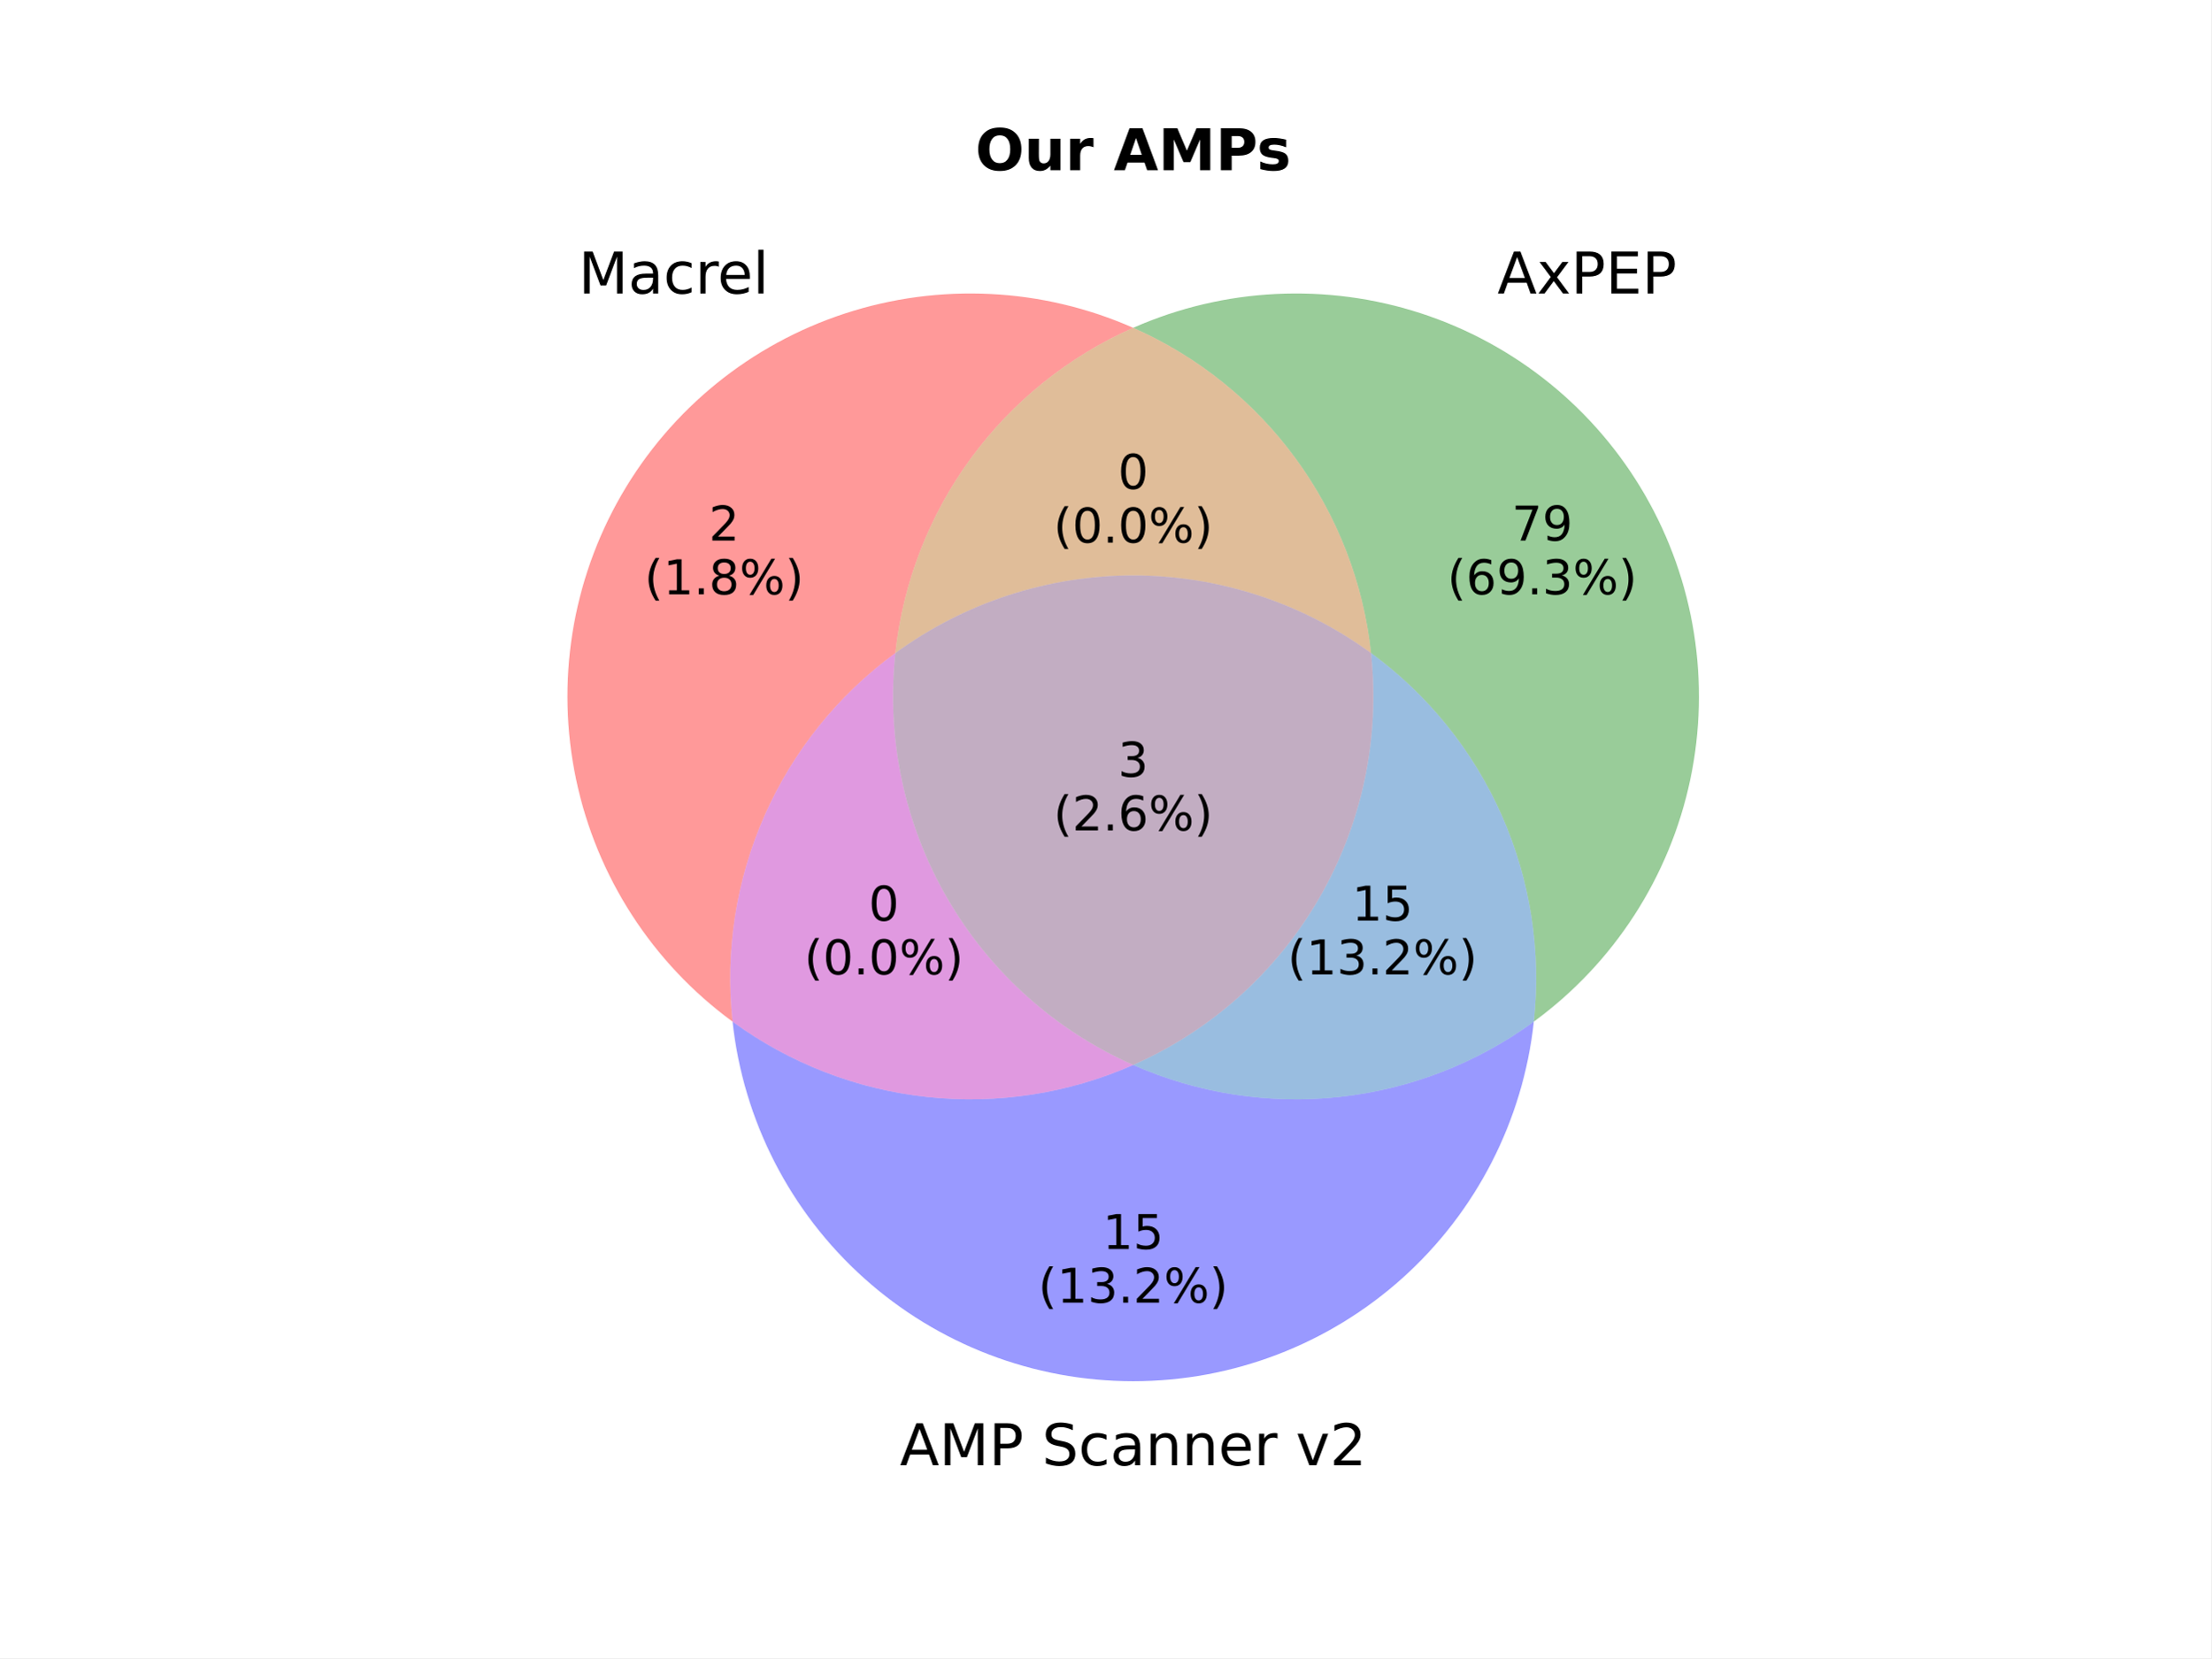
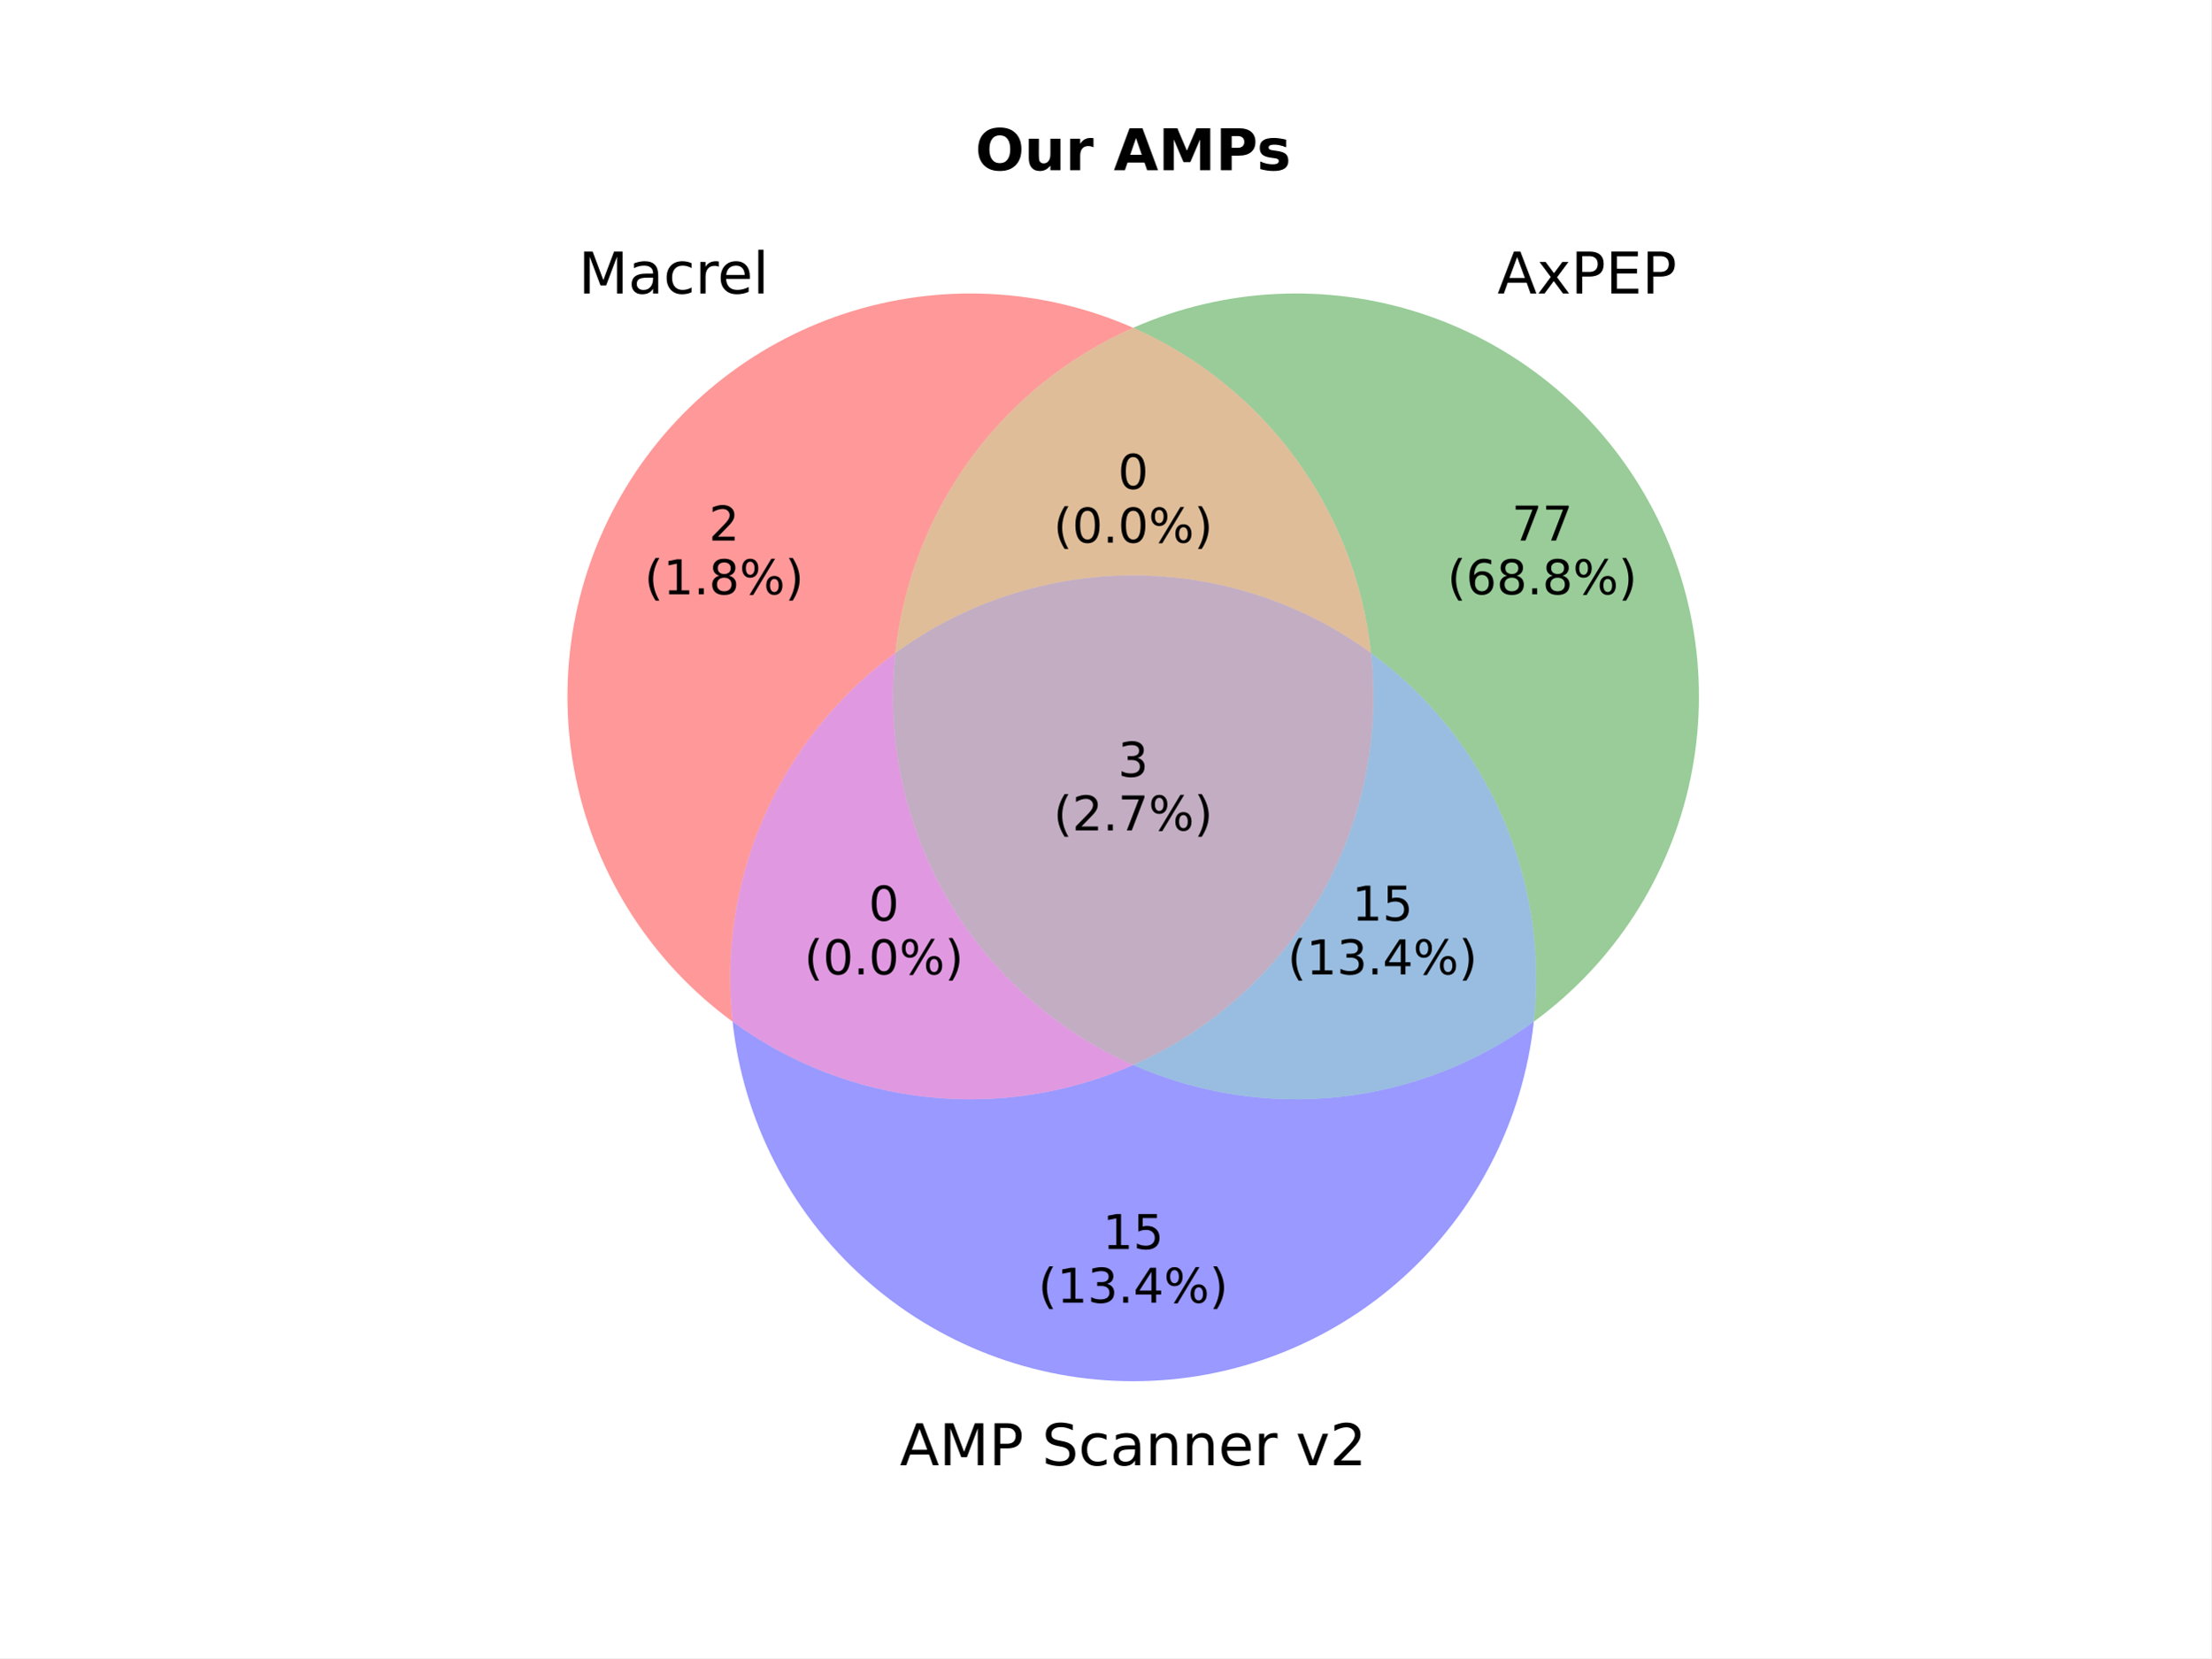
<svg xmlns="http://www.w3.org/2000/svg" xmlns:xlink="http://www.w3.org/1999/xlink" width="460.8pt" height="345.6pt" viewBox="0 0 460.8 345.6" version="1.1">
  <defs>
    <style type="text/css">*{stroke-linejoin: round; stroke-linecap: butt}</style>
  </defs>
  <g id="figure_1">
    <g id="patch_1">
      <path d="M 0 345.6  L 460.8 345.6  L 460.8 0  L 0 0  z " style="fill: #ffffff" />
    </g>
    <g id="axes_1">
      <g id="patch_2">
-         <path d="M 236.16 68.322  C 217.221 59.958 195.841 58.886 176.16 65.313  C 156.479 71.741 139.854 85.225 129.502 103.155  C 119.15 121.085 115.785 142.225 120.059 162.483  C 124.333 182.741 135.951 200.72 152.664 212.941  C 151.079 198.285 153.38 183.467 159.335 169.983  C 165.29 156.498 174.692 144.816 186.591 136.115  C 188.176 121.46 193.592 107.477 202.293 95.578  C 210.993 83.678 222.675 74.276 236.16 68.322  " clip-path="url(#p21cb33ed9e)" style="fill: #ff0000; opacity: 0.4" />
+         <path d="M 236.16 68.322  C 217.221 59.958 195.841 58.886 176.16 65.313  C 156.479 71.741 139.854 85.225 129.502 103.155  C 119.15 121.085 115.785 142.225 120.059 162.483  C 124.333 182.741 135.951 200.72 152.664 212.941  C 151.079 198.285 153.38 183.467 159.335 169.983  C 165.29 156.498 174.692 144.816 186.591 136.115  C 188.176 121.46 193.592 107.477 202.293 95.578  C 210.993 83.678 222.675 74.276 236.16 68.322  " clip-path="url(#p4a4f0197f9)" style="fill: #ff0000; opacity: 0.4" />
      </g>
      <g id="patch_3">
-         <path d="M 236.16 68.322  C 249.645 74.276 261.327 83.678 270.027 95.578  C 278.728 107.477 284.144 121.46 285.729 136.115  C 297.628 144.816 307.03 156.498 312.985 169.983  C 318.94 183.467 321.241 198.285 319.656 212.941  C 336.369 200.72 347.987 182.741 352.261 162.483  C 356.535 142.225 353.17 121.085 342.818 103.155  C 332.466 85.225 315.841 71.741 296.16 65.313  C 276.479 58.886 255.099 59.958 236.16 68.322  " clip-path="url(#p21cb33ed9e)" style="fill: #008000; opacity: 0.4" />
+         <path d="M 236.16 68.322  C 249.645 74.276 261.327 83.678 270.027 95.578  C 278.728 107.477 284.144 121.46 285.729 136.115  C 297.628 144.816 307.03 156.498 312.985 169.983  C 318.94 183.467 321.241 198.285 319.656 212.941  C 336.369 200.72 347.987 182.741 352.261 162.483  C 356.535 142.225 353.17 121.085 342.818 103.155  C 332.466 85.225 315.841 71.741 296.16 65.313  C 276.479 58.886 255.099 59.958 236.16 68.322  " clip-path="url(#p4a4f0197f9)" style="fill: #008000; opacity: 0.4" />
      </g>
      <g id="patch_4">
-         <path d="M 236.16 68.322  C 222.675 74.276 210.993 83.678 202.293 95.578  C 193.592 107.477 188.176 121.46 186.591 136.115  C 200.975 125.598 218.341 119.927 236.16 119.927  C 253.979 119.927 271.345 125.598 285.729 136.115  C 284.144 121.46 278.728 107.477 270.027 95.578  C 261.327 83.678 249.645 74.276 236.16 68.322  " clip-path="url(#p21cb33ed9e)" style="fill: #b25900; opacity: 0.4" />
+         <path d="M 236.16 68.322  C 222.675 74.276 210.993 83.678 202.293 95.578  C 193.592 107.477 188.176 121.46 186.591 136.115  C 200.975 125.598 218.341 119.927 236.16 119.927  C 253.979 119.927 271.345 125.598 285.729 136.115  C 284.144 121.46 278.728 107.477 270.027 95.578  C 261.327 83.678 249.645 74.276 236.16 68.322  " clip-path="url(#p4a4f0197f9)" style="fill: #b25900; opacity: 0.4" />
      </g>
      <g id="patch_5">
-         <path d="M 152.664 212.941  C 154.891 233.524 164.652 252.575 180.059 266.406  C 195.466 280.236 215.456 287.892 236.16 287.892  C 256.864 287.892 276.854 280.236 292.261 266.406  C 307.668 252.575 317.429 233.524 319.656 212.941  C 307.756 221.641 293.773 227.057 279.118 228.642  C 264.462 230.228 249.645 227.927 236.16 221.972  C 222.675 227.927 207.858 230.228 193.202 228.642  C 178.547 227.057 164.564 221.641 152.664 212.941  " clip-path="url(#p21cb33ed9e)" style="fill: #0000ff; opacity: 0.4" />
+         <path d="M 152.664 212.941  C 154.891 233.524 164.652 252.575 180.059 266.406  C 195.466 280.236 215.456 287.892 236.16 287.892  C 256.864 287.892 276.854 280.236 292.261 266.406  C 307.668 252.575 317.429 233.524 319.656 212.941  C 307.756 221.641 293.773 227.057 279.118 228.642  C 264.462 230.228 249.645 227.927 236.16 221.972  C 222.675 227.927 207.858 230.228 193.202 228.642  C 178.547 227.057 164.564 221.641 152.664 212.941  " clip-path="url(#p4a4f0197f9)" style="fill: #0000ff; opacity: 0.4" />
      </g>
      <g id="patch_6">
-         <path d="M 152.664 212.941  C 164.564 221.641 178.547 227.057 193.202 228.642  C 207.858 230.228 222.675 227.927 236.16 221.972  C 219.859 214.773 206.265 202.57 197.356 187.138  C 188.446 171.706 184.675 153.832 186.591 136.115  C 174.692 144.816 165.29 156.498 159.335 169.983  C 153.38 183.467 151.079 198.285 152.664 212.941  " clip-path="url(#p21cb33ed9e)" style="fill: #b200b2; opacity: 0.4" />
+         <path d="M 152.664 212.941  C 164.564 221.641 178.547 227.057 193.202 228.642  C 207.858 230.228 222.675 227.927 236.16 221.972  C 219.859 214.773 206.265 202.57 197.356 187.138  C 188.446 171.706 184.675 153.832 186.591 136.115  C 174.692 144.816 165.29 156.498 159.335 169.983  C 153.38 183.467 151.079 198.285 152.664 212.941  " clip-path="url(#p4a4f0197f9)" style="fill: #b200b2; opacity: 0.4" />
      </g>
      <g id="patch_7">
-         <path d="M 285.729 136.115  C 287.645 153.832 283.874 171.706 274.964 187.138  C 266.055 202.57 252.461 214.773 236.16 221.972  C 249.645 227.927 264.462 230.228 279.118 228.642  C 293.773 227.057 307.756 221.641 319.656 212.941  C 321.241 198.285 318.94 183.467 312.985 169.983  C 307.03 156.498 297.628 144.816 285.729 136.115  " clip-path="url(#p21cb33ed9e)" style="fill: #0059b2; opacity: 0.4" />
+         <path d="M 285.729 136.115  C 287.645 153.832 283.874 171.706 274.964 187.138  C 266.055 202.57 252.461 214.773 236.16 221.972  C 249.645 227.927 264.462 230.228 279.118 228.642  C 293.773 227.057 307.756 221.641 319.656 212.941  C 321.241 198.285 318.94 183.467 312.985 169.983  C 307.03 156.498 297.628 144.816 285.729 136.115  " clip-path="url(#p4a4f0197f9)" style="fill: #0059b2; opacity: 0.4" />
      </g>
      <g id="patch_8">
-         <path d="M 186.591 136.115  C 184.675 153.832 188.446 171.706 197.356 187.138  C 206.265 202.57 219.859 214.773 236.16 221.972  C 252.461 214.773 266.055 202.57 274.964 187.138  C 283.874 171.706 287.645 153.832 285.729 136.115  C 271.345 125.598 253.979 119.927 236.16 119.927  C 218.341 119.927 200.975 125.598 186.591 136.115  " clip-path="url(#p21cb33ed9e)" style="fill: #663366; opacity: 0.4" />
+         <path d="M 186.591 136.115  C 184.675 153.832 188.446 171.706 197.356 187.138  C 206.265 202.57 219.859 214.773 236.16 221.972  C 252.461 214.773 266.055 202.57 274.964 187.138  C 283.874 171.706 287.645 153.832 285.729 136.115  C 271.345 125.598 253.979 119.927 236.16 119.927  C 218.341 119.927 200.975 125.598 186.591 136.115  " clip-path="url(#p4a4f0197f9)" style="fill: #663366; opacity: 0.4" />
      </g>
      <g id="text_1">
        <g transform="translate(147.7264 112.6742) scale(0.1 -0.1)">
          <defs>
            <path id="DejaVuSans-32" d="M 1228 531  L 3431 531  L 3431 0  L 469 0  L 469 531  Q 828 903 1448 1529  Q 2069 2156 2228 2338  Q 2531 2678 2651 2914  Q 2772 3150 2772 3378  Q 2772 3750 2511 3984  Q 2250 4219 1831 4219  Q 1534 4219 1204 4116  Q 875 4013 500 3803  L 500 4441  Q 881 4594 1212 4672  Q 1544 4750 1819 4750  Q 2544 4750 2975 4387  Q 3406 4025 3406 3419  Q 3406 3131 3298 2873  Q 3191 2616 2906 2266  Q 2828 2175 2409 1742  Q 1991 1309 1228 531  z " transform="scale(0.015625)" />
          </defs>
          <use xlink:href="#DejaVuSans-32" />
        </g>
        <g transform="translate(134.3038 123.872) scale(0.1 -0.1)">
          <defs>
            <path id="DejaVuSans-28" d="M 1984 4856  Q 1566 4138 1362 3434  Q 1159 2731 1159 2009  Q 1159 1288 1364 580  Q 1569 -128 1984 -844  L 1484 -844  Q 1016 -109 783 600  Q 550 1309 550 2009  Q 550 2706 781 3412  Q 1013 4119 1484 4856  L 1984 4856  z " transform="scale(0.015625)" />
            <path id="DejaVuSans-31" d="M 794 531  L 1825 531  L 1825 4091  L 703 3866  L 703 4441  L 1819 4666  L 2450 4666  L 2450 531  L 3481 531  L 3481 0  L 794 0  L 794 531  z " transform="scale(0.015625)" />
            <path id="DejaVuSans-2e" d="M 684 794  L 1344 794  L 1344 0  L 684 0  L 684 794  z " transform="scale(0.015625)" />
            <path id="DejaVuSans-38" d="M 2034 2216  Q 1584 2216 1326 1975  Q 1069 1734 1069 1313  Q 1069 891 1326 650  Q 1584 409 2034 409  Q 2484 409 2743 651  Q 3003 894 3003 1313  Q 3003 1734 2745 1975  Q 2488 2216 2034 2216  z M 1403 2484  Q 997 2584 770 2862  Q 544 3141 544 3541  Q 544 4100 942 4425  Q 1341 4750 2034 4750  Q 2731 4750 3128 4425  Q 3525 4100 3525 3541  Q 3525 3141 3298 2862  Q 3072 2584 2669 2484  Q 3125 2378 3379 2068  Q 3634 1759 3634 1313  Q 3634 634 3220 271  Q 2806 -91 2034 -91  Q 1263 -91 848 271  Q 434 634 434 1313  Q 434 1759 690 2068  Q 947 2378 1403 2484  z M 1172 3481  Q 1172 3119 1398 2916  Q 1625 2713 2034 2713  Q 2441 2713 2670 2916  Q 2900 3119 2900 3481  Q 2900 3844 2670 4047  Q 2441 4250 2034 4250  Q 1625 4250 1398 4047  Q 1172 3844 1172 3481  z " transform="scale(0.015625)" />
            <path id="DejaVuSans-25" d="M 4653 2053  Q 4381 2053 4226 1822  Q 4072 1591 4072 1178  Q 4072 772 4226 539  Q 4381 306 4653 306  Q 4919 306 5073 539  Q 5228 772 5228 1178  Q 5228 1588 5073 1820  Q 4919 2053 4653 2053  z M 4653 2450  Q 5147 2450 5437 2106  Q 5728 1763 5728 1178  Q 5728 594 5436 251  Q 5144 -91 4653 -91  Q 4153 -91 3862 251  Q 3572 594 3572 1178  Q 3572 1766 3864 2108  Q 4156 2450 4653 2450  z M 1428 4353  Q 1159 4353 1004 4120  Q 850 3888 850 3481  Q 850 3069 1003 2837  Q 1156 2606 1428 2606  Q 1700 2606 1854 2837  Q 2009 3069 2009 3481  Q 2009 3884 1853 4118  Q 1697 4353 1428 4353  z M 4250 4750  L 4750 4750  L 1831 -91  L 1331 -91  L 4250 4750  z M 1428 4750  Q 1922 4750 2215 4408  Q 2509 4066 2509 3481  Q 2509 2891 2217 2550  Q 1925 2209 1428 2209  Q 931 2209 642 2551  Q 353 2894 353 3481  Q 353 4063 643 4406  Q 934 4750 1428 4750  z " transform="scale(0.015625)" />
            <path id="DejaVuSans-29" d="M 513 4856  L 1013 4856  Q 1481 4119 1714 3412  Q 1947 2706 1947 2009  Q 1947 1309 1714 600  Q 1481 -109 1013 -844  L 513 -844  Q 928 -128 1133 580  Q 1338 1288 1338 2009  Q 1338 2731 1133 3434  Q 928 4138 513 4856  z " transform="scale(0.015625)" />
          </defs>
          <use xlink:href="#DejaVuSans-28" />
          <use xlink:href="#DejaVuSans-31" transform="translate(39.01367 0)" />
          <use xlink:href="#DejaVuSans-2e" transform="translate(102.6367 0)" />
          <use xlink:href="#DejaVuSans-38" transform="translate(134.4238 0)" />
          <use xlink:href="#DejaVuSans-25" transform="translate(198.0469 0)" />
          <use xlink:href="#DejaVuSans-29" transform="translate(293.0664 0)" />
        </g>
      </g>
      <g id="text_2">
        <g transform="translate(315.0498 112.6742) scale(0.1 -0.1)">
          <defs>
            <path id="DejaVuSans-37" d="M 525 4666  L 3525 4666  L 3525 4397  L 1831 0  L 1172 0  L 2766 4134  L 525 4134  L 525 4666  z " transform="scale(0.015625)" />
-             <path id="DejaVuSans-39" d="M 703 97  L 703 672  Q 941 559 1184 500  Q 1428 441 1663 441  Q 2288 441 2617 861  Q 2947 1281 2994 2138  Q 2813 1869 2534 1725  Q 2256 1581 1919 1581  Q 1219 1581 811 2004  Q 403 2428 403 3163  Q 403 3881 828 4315  Q 1253 4750 1959 4750  Q 2769 4750 3195 4129  Q 3622 3509 3622 2328  Q 3622 1225 3098 567  Q 2575 -91 1691 -91  Q 1453 -91 1209 -44  Q 966 3 703 97  z M 1959 2075  Q 2384 2075 2632 2365  Q 2881 2656 2881 3163  Q 2881 3666 2632 3958  Q 2384 4250 1959 4250  Q 1534 4250 1286 3958  Q 1038 3666 1038 3163  Q 1038 2656 1286 2365  Q 1534 2075 1959 2075  z " transform="scale(0.015625)" />
          </defs>
          <use xlink:href="#DejaVuSans-37" />
-           <use xlink:href="#DejaVuSans-39" transform="translate(63.62305 0)" />
+           <use xlink:href="#DejaVuSans-37" transform="translate(63.62305 0)" />
        </g>
        <g transform="translate(301.6271 123.872) scale(0.1 -0.1)">
          <defs>
            <path id="DejaVuSans-36" d="M 2113 2584  Q 1688 2584 1439 2293  Q 1191 2003 1191 1497  Q 1191 994 1439 701  Q 1688 409 2113 409  Q 2538 409 2786 701  Q 3034 994 3034 1497  Q 3034 2003 2786 2293  Q 2538 2584 2113 2584  z M 3366 4563  L 3366 3988  Q 3128 4100 2886 4159  Q 2644 4219 2406 4219  Q 1781 4219 1451 3797  Q 1122 3375 1075 2522  Q 1259 2794 1537 2939  Q 1816 3084 2150 3084  Q 2853 3084 3261 2657  Q 3669 2231 3669 1497  Q 3669 778 3244 343  Q 2819 -91 2113 -91  Q 1303 -91 875 529  Q 447 1150 447 2328  Q 447 3434 972 4092  Q 1497 4750 2381 4750  Q 2619 4750 2861 4703  Q 3103 4656 3366 4563  z " transform="scale(0.015625)" />
-             <path id="DejaVuSans-33" d="M 2597 2516  Q 3050 2419 3304 2112  Q 3559 1806 3559 1356  Q 3559 666 3084 287  Q 2609 -91 1734 -91  Q 1441 -91 1130 -33  Q 819 25 488 141  L 488 750  Q 750 597 1062 519  Q 1375 441 1716 441  Q 2309 441 2620 675  Q 2931 909 2931 1356  Q 2931 1769 2642 2001  Q 2353 2234 1838 2234  L 1294 2234  L 1294 2753  L 1863 2753  Q 2328 2753 2575 2939  Q 2822 3125 2822 3475  Q 2822 3834 2567 4026  Q 2313 4219 1838 4219  Q 1578 4219 1281 4162  Q 984 4106 628 3988  L 628 4550  Q 988 4650 1302 4700  Q 1616 4750 1894 4750  Q 2613 4750 3031 4423  Q 3450 4097 3450 3541  Q 3450 3153 3228 2886  Q 3006 2619 2597 2516  z " transform="scale(0.015625)" />
          </defs>
          <use xlink:href="#DejaVuSans-28" />
          <use xlink:href="#DejaVuSans-36" transform="translate(39.01367 0)" />
-           <use xlink:href="#DejaVuSans-39" transform="translate(102.6367 0)" />
+           <use xlink:href="#DejaVuSans-38" transform="translate(102.6367 0)" />
          <use xlink:href="#DejaVuSans-2e" transform="translate(166.2598 0)" />
-           <use xlink:href="#DejaVuSans-33" transform="translate(198.0469 0)" />
+           <use xlink:href="#DejaVuSans-38" transform="translate(198.0469 0)" />
          <use xlink:href="#DejaVuSans-25" transform="translate(261.6699 0)" />
          <use xlink:href="#DejaVuSans-29" transform="translate(356.6895 0)" />
        </g>
      </g>
      <g id="text_3">
        <g transform="translate(232.9787 101.8963) scale(0.1 -0.1)">
          <defs>
            <path id="DejaVuSans-30" d="M 2034 4250  Q 1547 4250 1301 3770  Q 1056 3291 1056 2328  Q 1056 1369 1301 889  Q 1547 409 2034 409  Q 2525 409 2770 889  Q 3016 1369 3016 2328  Q 3016 3291 2770 3770  Q 2525 4250 2034 4250  z M 2034 4750  Q 2819 4750 3233 4129  Q 3647 3509 3647 2328  Q 3647 1150 3233 529  Q 2819 -91 2034 -91  Q 1250 -91 836 529  Q 422 1150 422 2328  Q 422 3509 836 4129  Q 1250 4750 2034 4750  z " transform="scale(0.015625)" />
          </defs>
          <use xlink:href="#DejaVuSans-30" />
        </g>
        <g transform="translate(219.5561 113.0941) scale(0.1 -0.1)">
          <use xlink:href="#DejaVuSans-28" />
          <use xlink:href="#DejaVuSans-30" transform="translate(39.01367 0)" />
          <use xlink:href="#DejaVuSans-2e" transform="translate(102.6367 0)" />
          <use xlink:href="#DejaVuSans-30" transform="translate(134.4238 0)" />
          <use xlink:href="#DejaVuSans-25" transform="translate(198.0469 0)" />
          <use xlink:href="#DejaVuSans-29" transform="translate(293.0664 0)" />
        </g>
      </g>
      <g id="text_4">
        <g transform="translate(229.7975 260.3355) scale(0.1 -0.1)">
          <defs>
            <path id="DejaVuSans-35" d="M 691 4666  L 3169 4666  L 3169 4134  L 1269 4134  L 1269 2991  Q 1406 3038 1543 3061  Q 1681 3084 1819 3084  Q 2600 3084 3056 2656  Q 3513 2228 3513 1497  Q 3513 744 3044 326  Q 2575 -91 1722 -91  Q 1428 -91 1123 -41  Q 819 9 494 109  L 494 744  Q 775 591 1075 516  Q 1375 441 1709 441  Q 2250 441 2565 725  Q 2881 1009 2881 1497  Q 2881 1984 2565 2268  Q 2250 2553 1709 2553  Q 1456 2553 1204 2497  Q 953 2441 691 2322  L 691 4666  z " transform="scale(0.015625)" />
          </defs>
          <use xlink:href="#DejaVuSans-31" />
          <use xlink:href="#DejaVuSans-35" transform="translate(63.62305 0)" />
        </g>
        <g transform="translate(216.3748 271.5333) scale(0.1 -0.1)">
+           <defs>
+             <path id="DejaVuSans-33" d="M 2597 2516  Q 3050 2419 3304 2112  Q 3559 1806 3559 1356  Q 3559 666 3084 287  Q 2609 -91 1734 -91  Q 1441 -91 1130 -33  Q 819 25 488 141  L 488 750  Q 750 597 1062 519  Q 1375 441 1716 441  Q 2309 441 2620 675  Q 2931 909 2931 1356  Q 2931 1769 2642 2001  Q 2353 2234 1838 2234  L 1294 2234  L 1294 2753  L 1863 2753  Q 2328 2753 2575 2939  Q 2822 3125 2822 3475  Q 2822 3834 2567 4026  Q 2313 4219 1838 4219  Q 1578 4219 1281 4162  Q 984 4106 628 3988  L 628 4550  Q 988 4650 1302 4700  Q 1616 4750 1894 4750  Q 2613 4750 3031 4423  Q 3450 4097 3450 3541  Q 3450 3153 3228 2886  Q 3006 2619 2597 2516  z " transform="scale(0.015625)" />
+             <path id="DejaVuSans-34" d="M 2419 4116  L 825 1625  L 2419 1625  L 2419 4116  z M 2253 4666  L 3047 4666  L 3047 1625  L 3713 1625  L 3713 1100  L 3047 1100  L 3047 0  L 2419 0  L 2419 1100  L 313 1100  L 313 1709  L 2253 4666  z " transform="scale(0.015625)" />
+           </defs>
          <use xlink:href="#DejaVuSans-28" />
          <use xlink:href="#DejaVuSans-31" transform="translate(39.01367 0)" />
          <use xlink:href="#DejaVuSans-33" transform="translate(102.6367 0)" />
          <use xlink:href="#DejaVuSans-2e" transform="translate(166.2598 0)" />
-           <use xlink:href="#DejaVuSans-32" transform="translate(198.0469 0)" />
+           <use xlink:href="#DejaVuSans-34" transform="translate(198.0469 0)" />
          <use xlink:href="#DejaVuSans-25" transform="translate(261.6699 0)" />
          <use xlink:href="#DejaVuSans-29" transform="translate(356.6895 0)" />
        </g>
      </g>
      <g id="text_5">
        <g transform="translate(181.0187 191.8938) scale(0.1 -0.1)">
          <use xlink:href="#DejaVuSans-30" />
        </g>
        <g transform="translate(167.596 203.0916) scale(0.1 -0.1)">
          <use xlink:href="#DejaVuSans-28" />
          <use xlink:href="#DejaVuSans-30" transform="translate(39.01367 0)" />
          <use xlink:href="#DejaVuSans-2e" transform="translate(102.6367 0)" />
          <use xlink:href="#DejaVuSans-30" transform="translate(134.4238 0)" />
          <use xlink:href="#DejaVuSans-25" transform="translate(198.0469 0)" />
          <use xlink:href="#DejaVuSans-29" transform="translate(293.0664 0)" />
        </g>
      </g>
      <g id="text_6">
        <g transform="translate(281.7576 191.8938) scale(0.1 -0.1)">
          <use xlink:href="#DejaVuSans-31" />
          <use xlink:href="#DejaVuSans-35" transform="translate(63.62305 0)" />
        </g>
        <g transform="translate(268.3349 203.0916) scale(0.1 -0.1)">
          <use xlink:href="#DejaVuSans-28" />
          <use xlink:href="#DejaVuSans-31" transform="translate(39.01367 0)" />
          <use xlink:href="#DejaVuSans-33" transform="translate(102.6367 0)" />
          <use xlink:href="#DejaVuSans-2e" transform="translate(166.2598 0)" />
-           <use xlink:href="#DejaVuSans-32" transform="translate(198.0469 0)" />
+           <use xlink:href="#DejaVuSans-34" transform="translate(198.0469 0)" />
          <use xlink:href="#DejaVuSans-25" transform="translate(261.6699 0)" />
          <use xlink:href="#DejaVuSans-29" transform="translate(356.6895 0)" />
        </g>
      </g>
      <g id="text_7">
        <g transform="translate(232.9787 161.8947) scale(0.1 -0.1)">
          <use xlink:href="#DejaVuSans-33" />
        </g>
        <g transform="translate(219.5561 173.0925) scale(0.1 -0.1)">
          <use xlink:href="#DejaVuSans-28" />
          <use xlink:href="#DejaVuSans-32" transform="translate(39.01367 0)" />
          <use xlink:href="#DejaVuSans-2e" transform="translate(102.6367 0)" />
-           <use xlink:href="#DejaVuSans-36" transform="translate(134.4238 0)" />
+           <use xlink:href="#DejaVuSans-37" transform="translate(134.4238 0)" />
          <use xlink:href="#DejaVuSans-25" transform="translate(198.0469 0)" />
          <use xlink:href="#DejaVuSans-29" transform="translate(293.0664 0)" />
        </g>
      </g>
      <g id="text_8">
        <g transform="translate(120.5556 61.16375) scale(0.12 -0.12)">
          <defs>
            <path id="DejaVuSans-4d" d="M 628 4666  L 1569 4666  L 2759 1491  L 3956 4666  L 4897 4666  L 4897 0  L 4281 0  L 4281 4097  L 3078 897  L 2444 897  L 1241 4097  L 1241 0  L 628 0  L 628 4666  z " transform="scale(0.015625)" />
            <path id="DejaVuSans-61" d="M 2194 1759  Q 1497 1759 1228 1600  Q 959 1441 959 1056  Q 959 750 1161 570  Q 1363 391 1709 391  Q 2188 391 2477 730  Q 2766 1069 2766 1631  L 2766 1759  L 2194 1759  z M 3341 1997  L 3341 0  L 2766 0  L 2766 531  Q 2569 213 2275 61  Q 1981 -91 1556 -91  Q 1019 -91 701 211  Q 384 513 384 1019  Q 384 1609 779 1909  Q 1175 2209 1959 2209  L 2766 2209  L 2766 2266  Q 2766 2663 2505 2880  Q 2244 3097 1772 3097  Q 1472 3097 1187 3025  Q 903 2953 641 2809  L 641 3341  Q 956 3463 1253 3523  Q 1550 3584 1831 3584  Q 2591 3584 2966 3190  Q 3341 2797 3341 1997  z " transform="scale(0.015625)" />
            <path id="DejaVuSans-63" d="M 3122 3366  L 3122 2828  Q 2878 2963 2633 3030  Q 2388 3097 2138 3097  Q 1578 3097 1268 2742  Q 959 2388 959 1747  Q 959 1106 1268 751  Q 1578 397 2138 397  Q 2388 397 2633 464  Q 2878 531 3122 666  L 3122 134  Q 2881 22 2623 -34  Q 2366 -91 2075 -91  Q 1284 -91 818 406  Q 353 903 353 1747  Q 353 2603 823 3093  Q 1294 3584 2113 3584  Q 2378 3584 2631 3529  Q 2884 3475 3122 3366  z " transform="scale(0.015625)" />
            <path id="DejaVuSans-72" d="M 2631 2963  Q 2534 3019 2420 3045  Q 2306 3072 2169 3072  Q 1681 3072 1420 2755  Q 1159 2438 1159 1844  L 1159 0  L 581 0  L 581 3500  L 1159 3500  L 1159 2956  Q 1341 3275 1631 3429  Q 1922 3584 2338 3584  Q 2397 3584 2469 3576  Q 2541 3569 2628 3553  L 2631 2963  z " transform="scale(0.015625)" />
            <path id="DejaVuSans-65" d="M 3597 1894  L 3597 1613  L 953 1613  Q 991 1019 1311 708  Q 1631 397 2203 397  Q 2534 397 2845 478  Q 3156 559 3463 722  L 3463 178  Q 3153 47 2828 -22  Q 2503 -91 2169 -91  Q 1331 -91 842 396  Q 353 884 353 1716  Q 353 2575 817 3079  Q 1281 3584 2069 3584  Q 2775 3584 3186 3129  Q 3597 2675 3597 1894  z M 3022 2063  Q 3016 2534 2758 2815  Q 2500 3097 2075 3097  Q 1594 3097 1305 2825  Q 1016 2553 972 2059  L 3022 2063  z " transform="scale(0.015625)" />
            <path id="DejaVuSans-6c" d="M 603 4863  L 1178 4863  L 1178 0  L 603 0  L 603 4863  z " transform="scale(0.015625)" />
          </defs>
          <use xlink:href="#DejaVuSans-4d" />
          <use xlink:href="#DejaVuSans-61" transform="translate(86.2793 0)" />
          <use xlink:href="#DejaVuSans-63" transform="translate(147.5586 0)" />
          <use xlink:href="#DejaVuSans-72" transform="translate(202.5391 0)" />
          <use xlink:href="#DejaVuSans-65" transform="translate(241.4023 0)" />
          <use xlink:href="#DejaVuSans-6c" transform="translate(302.9258 0)" />
        </g>
      </g>
      <g id="text_9">
        <g transform="translate(312.0782 61.16375) scale(0.12 -0.12)">
          <defs>
            <path id="DejaVuSans-41" d="M 2188 4044  L 1331 1722  L 3047 1722  L 2188 4044  z M 1831 4666  L 2547 4666  L 4325 0  L 3669 0  L 3244 1197  L 1141 1197  L 716 0  L 50 0  L 1831 4666  z " transform="scale(0.015625)" />
            <path id="DejaVuSans-78" d="M 3513 3500  L 2247 1797  L 3578 0  L 2900 0  L 1881 1375  L 863 0  L 184 0  L 1544 1831  L 300 3500  L 978 3500  L 1906 2253  L 2834 3500  L 3513 3500  z " transform="scale(0.015625)" />
            <path id="DejaVuSans-50" d="M 1259 4147  L 1259 2394  L 2053 2394  Q 2494 2394 2734 2622  Q 2975 2850 2975 3272  Q 2975 3691 2734 3919  Q 2494 4147 2053 4147  L 1259 4147  z M 628 4666  L 2053 4666  Q 2838 4666 3239 4311  Q 3641 3956 3641 3272  Q 3641 2581 3239 2228  Q 2838 1875 2053 1875  L 1259 1875  L 1259 0  L 628 0  L 628 4666  z " transform="scale(0.015625)" />
            <path id="DejaVuSans-45" d="M 628 4666  L 3578 4666  L 3578 4134  L 1259 4134  L 1259 2753  L 3481 2753  L 3481 2222  L 1259 2222  L 1259 531  L 3634 531  L 3634 0  L 628 0  L 628 4666  z " transform="scale(0.015625)" />
          </defs>
          <use xlink:href="#DejaVuSans-41" />
          <use xlink:href="#DejaVuSans-78" transform="translate(68.4082 0)" />
          <use xlink:href="#DejaVuSans-50" transform="translate(127.5879 0)" />
          <use xlink:href="#DejaVuSans-45" transform="translate(187.8906 0)" />
          <use xlink:href="#DejaVuSans-50" transform="translate(251.0742 0)" />
        </g>
      </g>
      <g id="text_10">
        <g transform="translate(187.53 305.4087) scale(0.12 -0.12)">
          <defs>
            <path id="DejaVuSans-20" transform="scale(0.015625)" />
            <path id="DejaVuSans-53" d="M 3425 4513  L 3425 3897  Q 3066 4069 2747 4153  Q 2428 4238 2131 4238  Q 1616 4238 1336 4038  Q 1056 3838 1056 3469  Q 1056 3159 1242 3001  Q 1428 2844 1947 2747  L 2328 2669  Q 3034 2534 3370 2195  Q 3706 1856 3706 1288  Q 3706 609 3251 259  Q 2797 -91 1919 -91  Q 1588 -91 1214 -16  Q 841 59 441 206  L 441 856  Q 825 641 1194 531  Q 1563 422 1919 422  Q 2459 422 2753 634  Q 3047 847 3047 1241  Q 3047 1584 2836 1778  Q 2625 1972 2144 2069  L 1759 2144  Q 1053 2284 737 2584  Q 422 2884 422 3419  Q 422 4038 858 4394  Q 1294 4750 2059 4750  Q 2388 4750 2728 4690  Q 3069 4631 3425 4513  z " transform="scale(0.015625)" />
            <path id="DejaVuSans-6e" d="M 3513 2113  L 3513 0  L 2938 0  L 2938 2094  Q 2938 2591 2744 2837  Q 2550 3084 2163 3084  Q 1697 3084 1428 2787  Q 1159 2491 1159 1978  L 1159 0  L 581 0  L 581 3500  L 1159 3500  L 1159 2956  Q 1366 3272 1645 3428  Q 1925 3584 2291 3584  Q 2894 3584 3203 3211  Q 3513 2838 3513 2113  z " transform="scale(0.015625)" />
            <path id="DejaVuSans-76" d="M 191 3500  L 800 3500  L 1894 563  L 2988 3500  L 3597 3500  L 2284 0  L 1503 0  L 191 3500  z " transform="scale(0.015625)" />
          </defs>
          <use xlink:href="#DejaVuSans-41" />
          <use xlink:href="#DejaVuSans-4d" transform="translate(68.4082 0)" />
          <use xlink:href="#DejaVuSans-50" transform="translate(154.6875 0)" />
          <use xlink:href="#DejaVuSans-20" transform="translate(214.9902 0)" />
          <use xlink:href="#DejaVuSans-53" transform="translate(246.7773 0)" />
          <use xlink:href="#DejaVuSans-63" transform="translate(310.2539 0)" />
          <use xlink:href="#DejaVuSans-61" transform="translate(365.2344 0)" />
          <use xlink:href="#DejaVuSans-6e" transform="translate(426.5137 0)" />
          <use xlink:href="#DejaVuSans-6e" transform="translate(489.8926 0)" />
          <use xlink:href="#DejaVuSans-65" transform="translate(553.2715 0)" />
          <use xlink:href="#DejaVuSans-72" transform="translate(614.7949 0)" />
          <use xlink:href="#DejaVuSans-20" transform="translate(655.9082 0)" />
          <use xlink:href="#DejaVuSans-76" transform="translate(687.6953 0)" />
          <use xlink:href="#DejaVuSans-32" transform="translate(746.875 0)" />
        </g>
      </g>
      <g id="text_11">
        <g transform="translate(203.2622 35.472) scale(0.12 -0.12)">
          <defs>
            <path id="DejaVuSans-Bold-4f" d="M 2719 3878  Q 2169 3878 1866 3472  Q 1563 3066 1563 2328  Q 1563 1594 1866 1187  Q 2169 781 2719 781  Q 3272 781 3575 1187  Q 3878 1594 3878 2328  Q 3878 3066 3575 3472  Q 3272 3878 2719 3878  z M 2719 4750  Q 3844 4750 4481 4106  Q 5119 3463 5119 2328  Q 5119 1197 4481 553  Q 3844 -91 2719 -91  Q 1597 -91 958 553  Q 319 1197 319 2328  Q 319 3463 958 4106  Q 1597 4750 2719 4750  z " transform="scale(0.015625)" />
            <path id="DejaVuSans-Bold-75" d="M 500 1363  L 500 3500  L 1625 3500  L 1625 3150  Q 1625 2866 1622 2436  Q 1619 2006 1619 1863  Q 1619 1441 1641 1255  Q 1663 1069 1716 984  Q 1784 875 1895 815  Q 2006 756 2150 756  Q 2500 756 2700 1025  Q 2900 1294 2900 1772  L 2900 3500  L 4019 3500  L 4019 0  L 2900 0  L 2900 506  Q 2647 200 2364 54  Q 2081 -91 1741 -91  Q 1134 -91 817 281  Q 500 653 500 1363  z " transform="scale(0.015625)" />
            <path id="DejaVuSans-Bold-72" d="M 3138 2547  Q 2991 2616 2845 2648  Q 2700 2681 2553 2681  Q 2122 2681 1889 2404  Q 1656 2128 1656 1613  L 1656 0  L 538 0  L 538 3500  L 1656 3500  L 1656 2925  Q 1872 3269 2151 3426  Q 2431 3584 2822 3584  Q 2878 3584 2943 3579  Q 3009 3575 3134 3559  L 3138 2547  z " transform="scale(0.015625)" />
            <path id="DejaVuSans-Bold-20" transform="scale(0.015625)" />
            <path id="DejaVuSans-Bold-41" d="M 3419 850  L 1538 850  L 1241 0  L 31 0  L 1759 4666  L 3194 4666  L 4922 0  L 3713 0  L 3419 850  z M 1838 1716  L 3116 1716  L 2478 3572  L 1838 1716  z " transform="scale(0.015625)" />
            <path id="DejaVuSans-Bold-4d" d="M 588 4666  L 2119 4666  L 3181 2169  L 4250 4666  L 5778 4666  L 5778 0  L 4641 0  L 4641 3413  L 3566 897  L 2803 897  L 1728 3413  L 1728 0  L 588 0  L 588 4666  z " transform="scale(0.015625)" />
            <path id="DejaVuSans-Bold-50" d="M 588 4666  L 2584 4666  Q 3475 4666 3951 4270  Q 4428 3875 4428 3144  Q 4428 2409 3951 2014  Q 3475 1619 2584 1619  L 1791 1619  L 1791 0  L 588 0  L 588 4666  z M 1791 3794  L 1791 2491  L 2456 2491  Q 2806 2491 2997 2661  Q 3188 2831 3188 3144  Q 3188 3456 2997 3625  Q 2806 3794 2456 3794  L 1791 3794  z " transform="scale(0.015625)" />
            <path id="DejaVuSans-Bold-73" d="M 3272 3391  L 3272 2541  Q 2913 2691 2578 2766  Q 2244 2841 1947 2841  Q 1628 2841 1473 2761  Q 1319 2681 1319 2516  Q 1319 2381 1436 2309  Q 1553 2238 1856 2203  L 2053 2175  Q 2913 2066 3209 1816  Q 3506 1566 3506 1031  Q 3506 472 3093 190  Q 2681 -91 1863 -91  Q 1516 -91 1145 -36  Q 775 19 384 128  L 384 978  Q 719 816 1070 734  Q 1422 653 1784 653  Q 2113 653 2278 743  Q 2444 834 2444 1013  Q 2444 1163 2330 1236  Q 2216 1309 1875 1350  L 1678 1375  Q 931 1469 631 1722  Q 331 1975 331 2491  Q 331 3047 712 3315  Q 1094 3584 1881 3584  Q 2191 3584 2531 3537  Q 2872 3491 3272 3391  z " transform="scale(0.015625)" />
          </defs>
          <use xlink:href="#DejaVuSans-Bold-4f" />
          <use xlink:href="#DejaVuSans-Bold-75" transform="translate(85.00977 0)" />
          <use xlink:href="#DejaVuSans-Bold-72" transform="translate(156.2012 0)" />
          <use xlink:href="#DejaVuSans-Bold-20" transform="translate(205.5176 0)" />
          <use xlink:href="#DejaVuSans-Bold-41" transform="translate(240.332 0)" />
          <use xlink:href="#DejaVuSans-Bold-4d" transform="translate(317.7246 0)" />
          <use xlink:href="#DejaVuSans-Bold-50" transform="translate(417.2363 0)" />
          <use xlink:href="#DejaVuSans-Bold-73" transform="translate(488.7773 0)" />
        </g>
      </g>
    </g>
  </g>
  <defs>
-     <clipPath id="p21cb33ed9e">
+     <clipPath id="p4a4f0197f9">
      <rect x="98.559" y="41.472" width="275.203" height="266.112" />
    </clipPath>
  </defs>
</svg>
